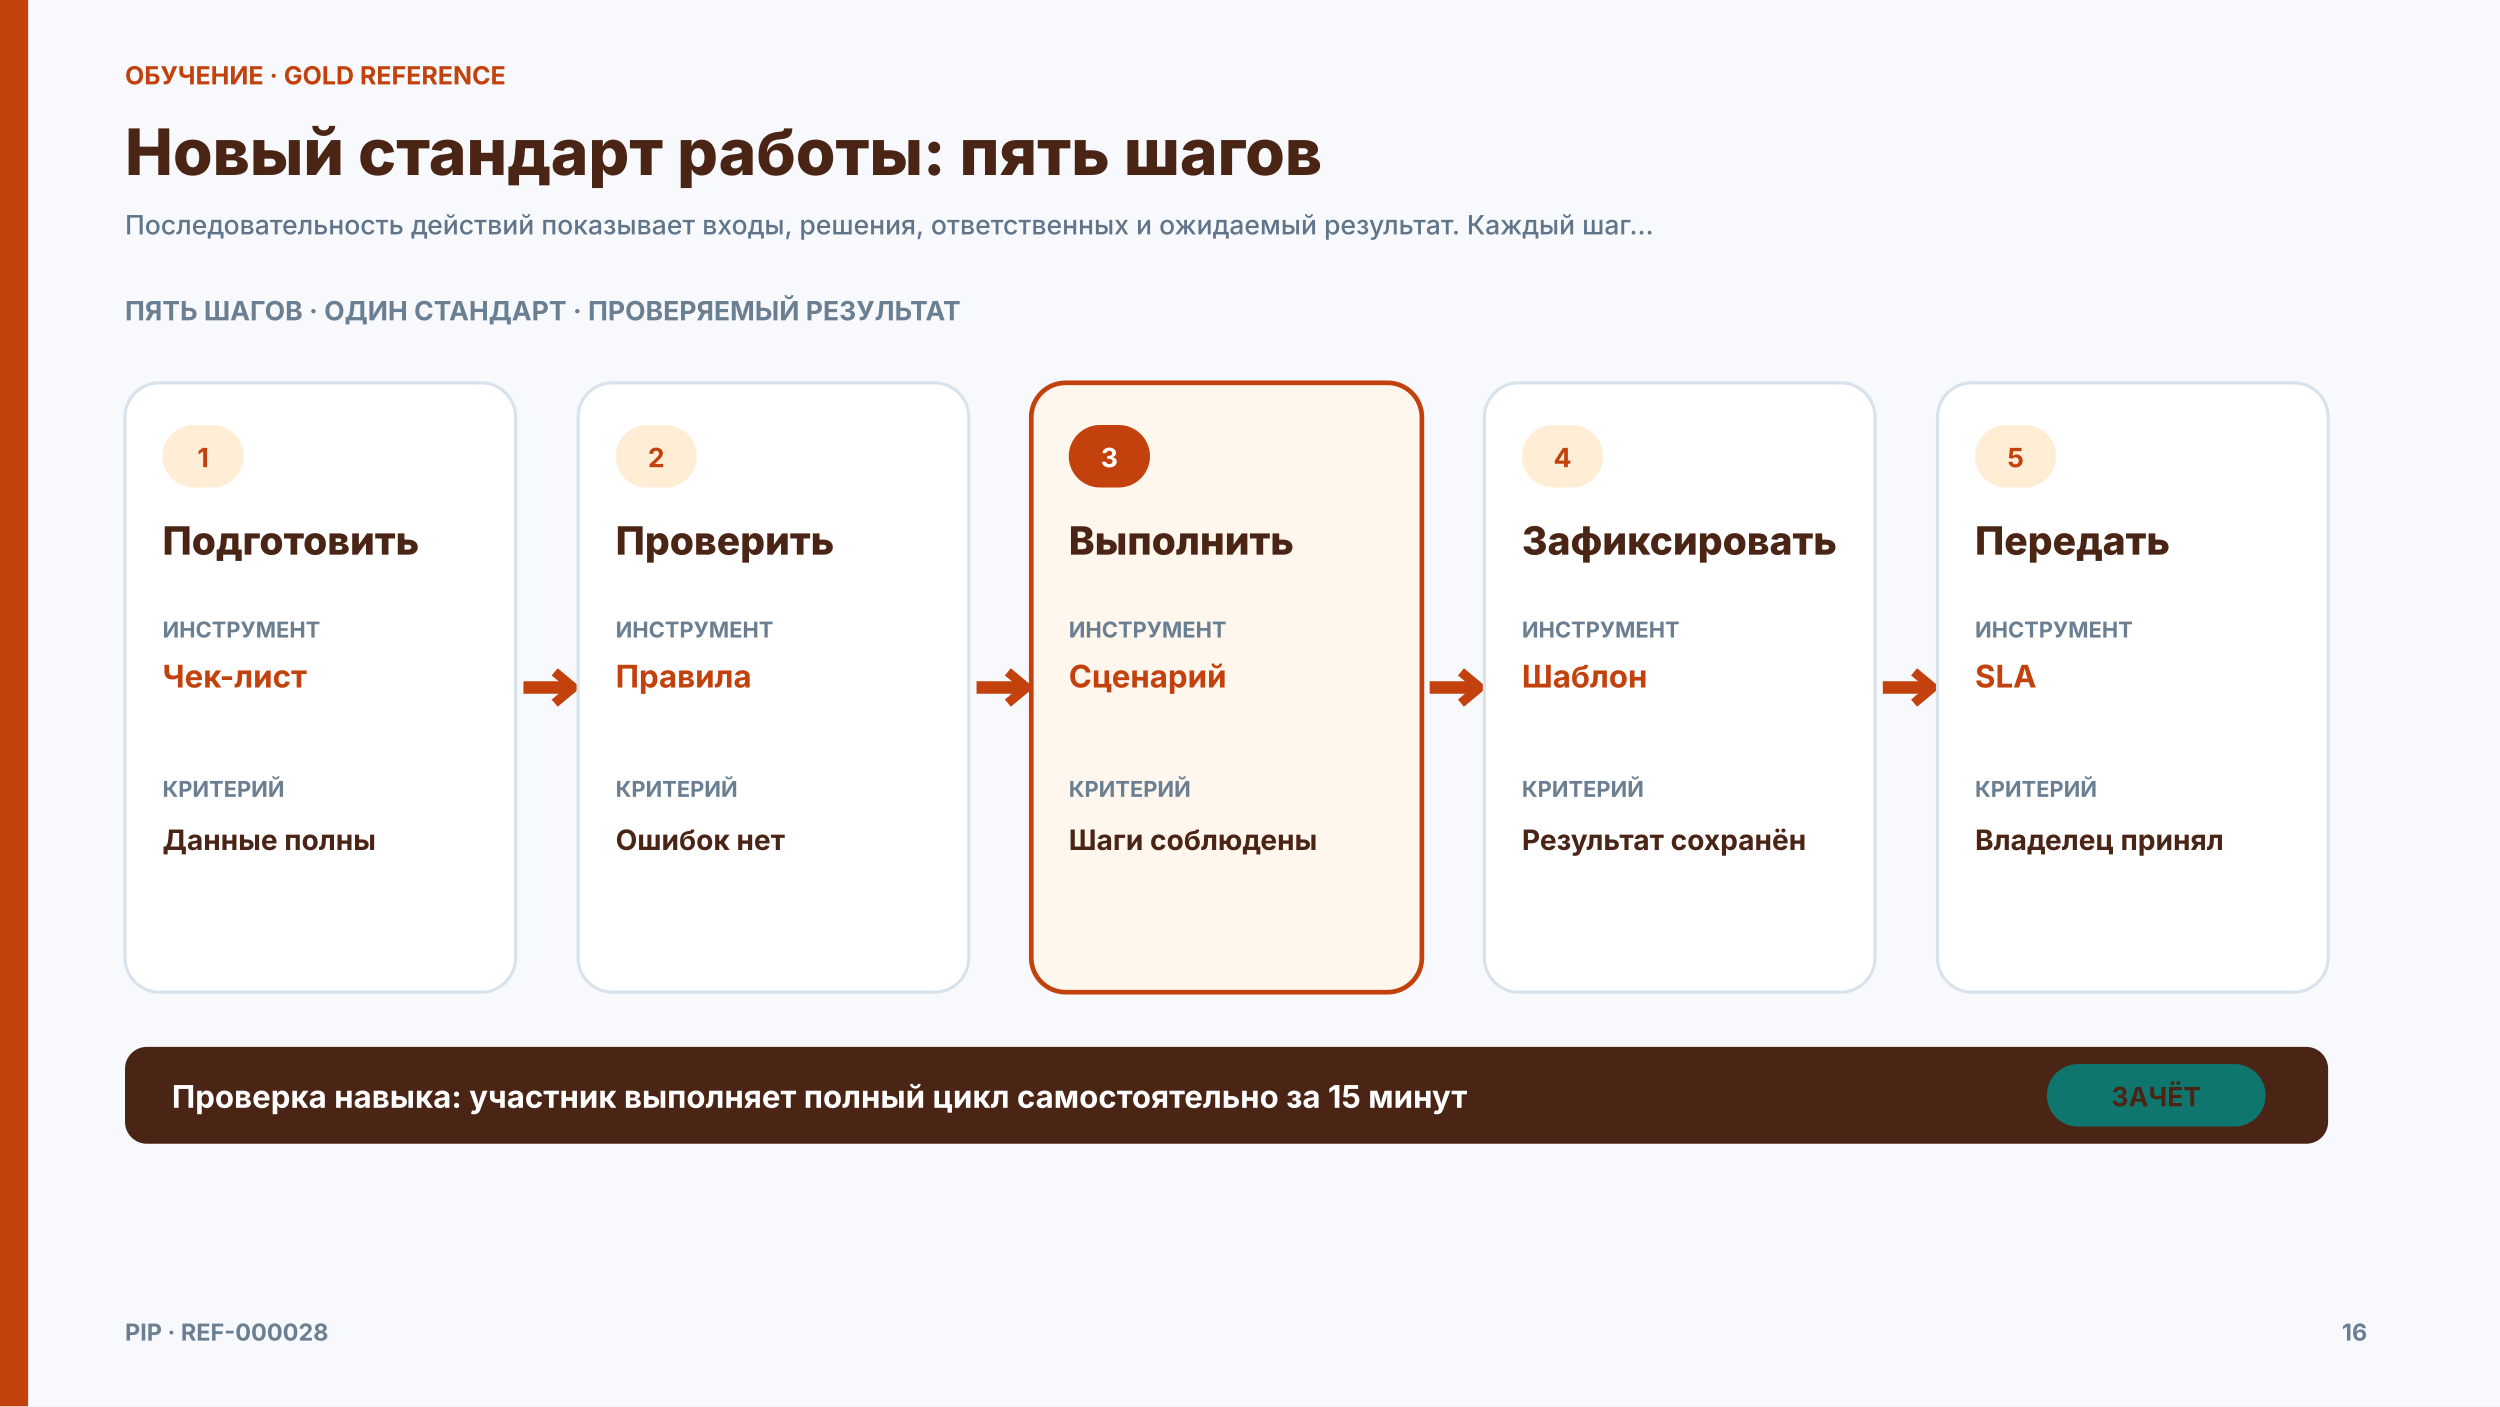
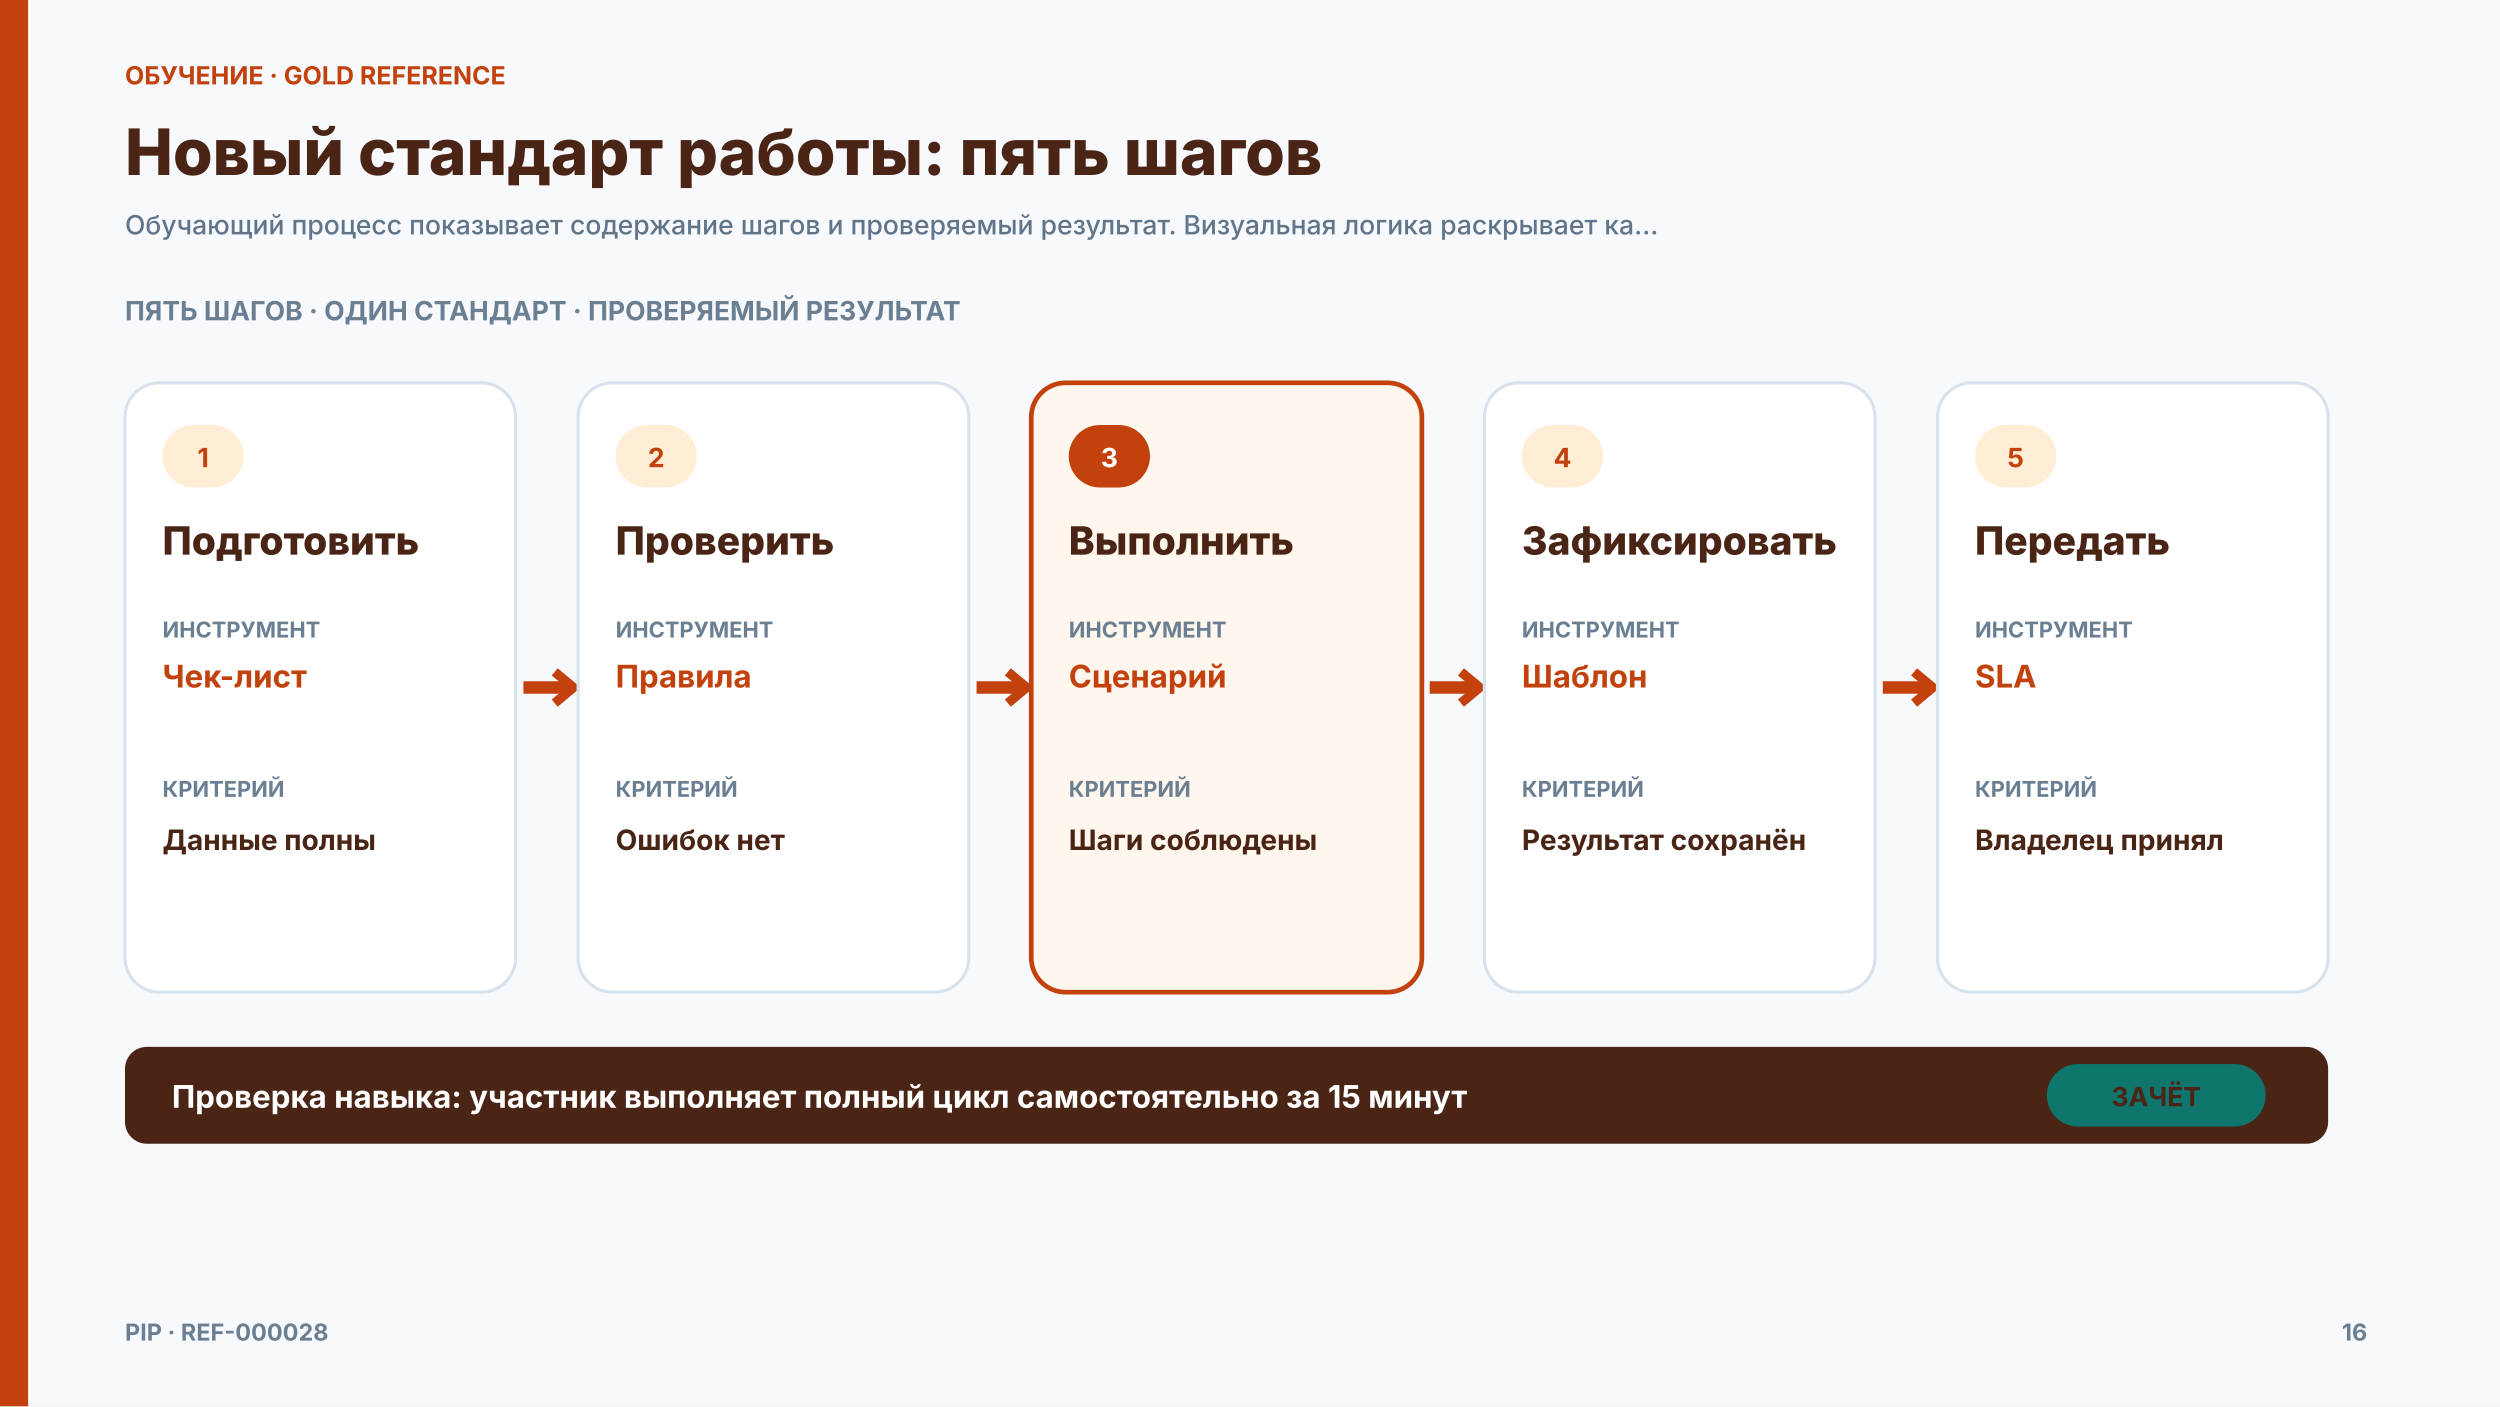
- <svg xmlns="http://www.w3.org/2000/svg" viewBox="0 0 1600 900" role="img" aria-labelledby="title description" data-gold="true" data-layout="gold-16">
+ <svg xmlns="http://www.w3.org/2000/svg" viewBox="0 0 1600 900" role="img" aria-labelledby="title description" data-gold="true" data-source-backed="true" data-preview-mode="original_pip_interpretation" data-layout="gold-16">
  <rect width="1600" height="900" fill="#F7F9FC" />
  <rect x="0" y="0" width="18" height="900" fill="#C2410C" />
  <text x="80" y="54" font-family="Inter, Arial, sans-serif" font-size="16" font-weight="750" fill="#C2410C" text-anchor="start">ОБУЧЕНИЕ · GOLD REFERENCE</text>
  <text x="80" y="112" font-family="Inter, Arial, sans-serif" font-size="41" font-weight="800" fill="#4A2515" text-anchor="start">Новый стандарт работы: пять шагов</text>
-   <text x="80" y="150" font-family="Inter, Arial, sans-serif" font-size="17" font-weight="500" fill="#60758A" text-anchor="start">Последовательность действий показывает входы, решения, ответственных и ожидаемый результат. Каждый шаг…</text>
+   <text x="80" y="150" font-family="Inter, Arial, sans-serif" font-size="17" font-weight="500" fill="#60758A" text-anchor="start">Обучающий процесс показывает содержание шагов и проверяемый результат. Визуальная логика раскрывает ка…</text>
  <text x="80" y="205" font-family="Inter, Arial, sans-serif" font-size="17" font-weight="700" fill="#6B7F93" text-anchor="start">ПЯТЬ ШАГОВ · ОДИН СТАНДАРТ · ПРОВЕРЯЕМЫЙ РЕЗУЛЬТАТ</text>
  <rect x="80" y="245" width="250" height="390" rx="22" fill="#FFFFFF" stroke="#D8E2EC" stroke-width="2" />
  <rect x="104" y="272" width="52" height="40" rx="20" fill="#FFEDD5" stroke="#FFEDD5" stroke-width="0" />
  <text x="130" y="299" font-family="Inter, Arial, sans-serif" font-size="17" font-weight="700" fill="#C2410C" text-anchor="middle">1</text>
  <text x="104" y="355" font-family="Inter, Arial, sans-serif" font-size="25" font-weight="800" fill="#4A2515" text-anchor="start">Подготовить</text>
  <text x="104" y="408" font-family="Inter, Arial, sans-serif" font-size="14" font-weight="700" fill="#6B7F93" text-anchor="start">ИНСТРУМЕНТ</text>
  <text x="104" y="440" font-family="Inter, Arial, sans-serif" font-size="20" font-weight="650" fill="#C2410C" text-anchor="start">Чек-лист</text>
  <text x="104" y="510" font-family="Inter, Arial, sans-serif" font-size="14" font-weight="700" fill="#6B7F93" text-anchor="start">КРИТЕРИЙ</text>
  <text x="104" y="544" font-family="Inter, Arial, sans-serif" font-size="18" font-weight="650" fill="#4A2515" text-anchor="start">Данные полны</text>
  <path d="M335 440h30" stroke="#C2410C" stroke-width="8" />
  <path d="m355 430 12 10-12 10" fill="none" stroke="#C2410C" stroke-width="6" />
  <rect x="370" y="245" width="250" height="390" rx="22" fill="#FFFFFF" stroke="#D8E2EC" stroke-width="2" />
  <rect x="394" y="272" width="52" height="40" rx="20" fill="#FFEDD5" stroke="#FFEDD5" stroke-width="0" />
  <text x="420" y="299" font-family="Inter, Arial, sans-serif" font-size="17" font-weight="700" fill="#C2410C" text-anchor="middle">2</text>
  <text x="394" y="355" font-family="Inter, Arial, sans-serif" font-size="25" font-weight="800" fill="#4A2515" text-anchor="start">Проверить</text>
  <text x="394" y="408" font-family="Inter, Arial, sans-serif" font-size="14" font-weight="700" fill="#6B7F93" text-anchor="start">ИНСТРУМЕНТ</text>
  <text x="394" y="440" font-family="Inter, Arial, sans-serif" font-size="20" font-weight="650" fill="#C2410C" text-anchor="start">Правила</text>
  <text x="394" y="510" font-family="Inter, Arial, sans-serif" font-size="14" font-weight="700" fill="#6B7F93" text-anchor="start">КРИТЕРИЙ</text>
  <text x="394" y="544" font-family="Inter, Arial, sans-serif" font-size="18" font-weight="650" fill="#4A2515" text-anchor="start">Ошибок нет</text>
  <path d="M625 440h30" stroke="#C2410C" stroke-width="8" />
  <path d="m645 430 12 10-12 10" fill="none" stroke="#C2410C" stroke-width="6" />
  <rect x="660" y="245" width="250" height="390" rx="22" fill="#FFF7ED" stroke="#C2410C" stroke-width="3" />
  <rect x="684" y="272" width="52" height="40" rx="20" fill="#C2410C" stroke="#C2410C" stroke-width="0" />
  <text x="710" y="299" font-family="Inter, Arial, sans-serif" font-size="17" font-weight="700" fill="#FFFFFF" text-anchor="middle">3</text>
  <text x="684" y="355" font-family="Inter, Arial, sans-serif" font-size="25" font-weight="800" fill="#4A2515" text-anchor="start">Выполнить</text>
  <text x="684" y="408" font-family="Inter, Arial, sans-serif" font-size="14" font-weight="700" fill="#6B7F93" text-anchor="start">ИНСТРУМЕНТ</text>
  <text x="684" y="440" font-family="Inter, Arial, sans-serif" font-size="20" font-weight="650" fill="#C2410C" text-anchor="start">Сценарий</text>
  <text x="684" y="510" font-family="Inter, Arial, sans-serif" font-size="14" font-weight="700" fill="#6B7F93" text-anchor="start">КРИТЕРИЙ</text>
  <text x="684" y="544" font-family="Inter, Arial, sans-serif" font-size="18" font-weight="650" fill="#4A2515" text-anchor="start">Шаги соблюдены</text>
  <path d="M915 440h30" stroke="#C2410C" stroke-width="8" />
  <path d="m935 430 12 10-12 10" fill="none" stroke="#C2410C" stroke-width="6" />
  <rect x="950" y="245" width="250" height="390" rx="22" fill="#FFFFFF" stroke="#D8E2EC" stroke-width="2" />
  <rect x="974" y="272" width="52" height="40" rx="20" fill="#FFEDD5" stroke="#FFEDD5" stroke-width="0" />
  <text x="1000" y="299" font-family="Inter, Arial, sans-serif" font-size="17" font-weight="700" fill="#C2410C" text-anchor="middle">4</text>
  <text x="974" y="355" font-family="Inter, Arial, sans-serif" font-size="25" font-weight="800" fill="#4A2515" text-anchor="start">Зафиксировать</text>
  <text x="974" y="408" font-family="Inter, Arial, sans-serif" font-size="14" font-weight="700" fill="#6B7F93" text-anchor="start">ИНСТРУМЕНТ</text>
  <text x="974" y="440" font-family="Inter, Arial, sans-serif" font-size="20" font-weight="650" fill="#C2410C" text-anchor="start">Шаблон</text>
  <text x="974" y="510" font-family="Inter, Arial, sans-serif" font-size="14" font-weight="700" fill="#6B7F93" text-anchor="start">КРИТЕРИЙ</text>
  <text x="974" y="544" font-family="Inter, Arial, sans-serif" font-size="18" font-weight="650" fill="#4A2515" text-anchor="start">Результат сохранён</text>
  <path d="M1205 440h30" stroke="#C2410C" stroke-width="8" />
  <path d="m1225 430 12 10-12 10" fill="none" stroke="#C2410C" stroke-width="6" />
  <rect x="1240" y="245" width="250" height="390" rx="22" fill="#FFFFFF" stroke="#D8E2EC" stroke-width="2" />
  <rect x="1264" y="272" width="52" height="40" rx="20" fill="#FFEDD5" stroke="#FFEDD5" stroke-width="0" />
  <text x="1290" y="299" font-family="Inter, Arial, sans-serif" font-size="17" font-weight="700" fill="#C2410C" text-anchor="middle">5</text>
  <text x="1264" y="355" font-family="Inter, Arial, sans-serif" font-size="25" font-weight="800" fill="#4A2515" text-anchor="start">Передать</text>
  <text x="1264" y="408" font-family="Inter, Arial, sans-serif" font-size="14" font-weight="700" fill="#6B7F93" text-anchor="start">ИНСТРУМЕНТ</text>
  <text x="1264" y="440" font-family="Inter, Arial, sans-serif" font-size="20" font-weight="650" fill="#C2410C" text-anchor="start">SLA</text>
  <text x="1264" y="510" font-family="Inter, Arial, sans-serif" font-size="14" font-weight="700" fill="#6B7F93" text-anchor="start">КРИТЕРИЙ</text>
  <text x="1264" y="544" font-family="Inter, Arial, sans-serif" font-size="18" font-weight="650" fill="#4A2515" text-anchor="start">Владелец принял</text>
  <rect x="80" y="670" width="1410" height="62" rx="14" fill="#4A2515" stroke="#4A2515" stroke-width="0" />
  <text x="110" y="709" font-family="Inter, Arial, sans-serif" font-size="20" font-weight="700" fill="#FFFFFF" text-anchor="start">Проверка навыка: участник выполняет полный цикл самостоятельно за 15 минут</text>
  <rect x="1310" y="681" width="140" height="40" rx="20" fill="#0F766E" stroke="#0F766E" stroke-width="0" />
  <text x="1380" y="708" font-family="Inter, Arial, sans-serif" font-size="17" font-weight="700" fill="#4A2515" text-anchor="middle">ЗАЧЁТ</text>
  <text x="80" y="858" font-family="Inter, Arial, sans-serif" font-size="15" font-weight="700" fill="#6B7F93" text-anchor="start">PIP · REF-000028</text>
  <text x="1515" y="858" font-family="Inter, Arial, sans-serif" font-size="15" font-weight="700" fill="#6B7F93" text-anchor="end">16</text>
</svg>
